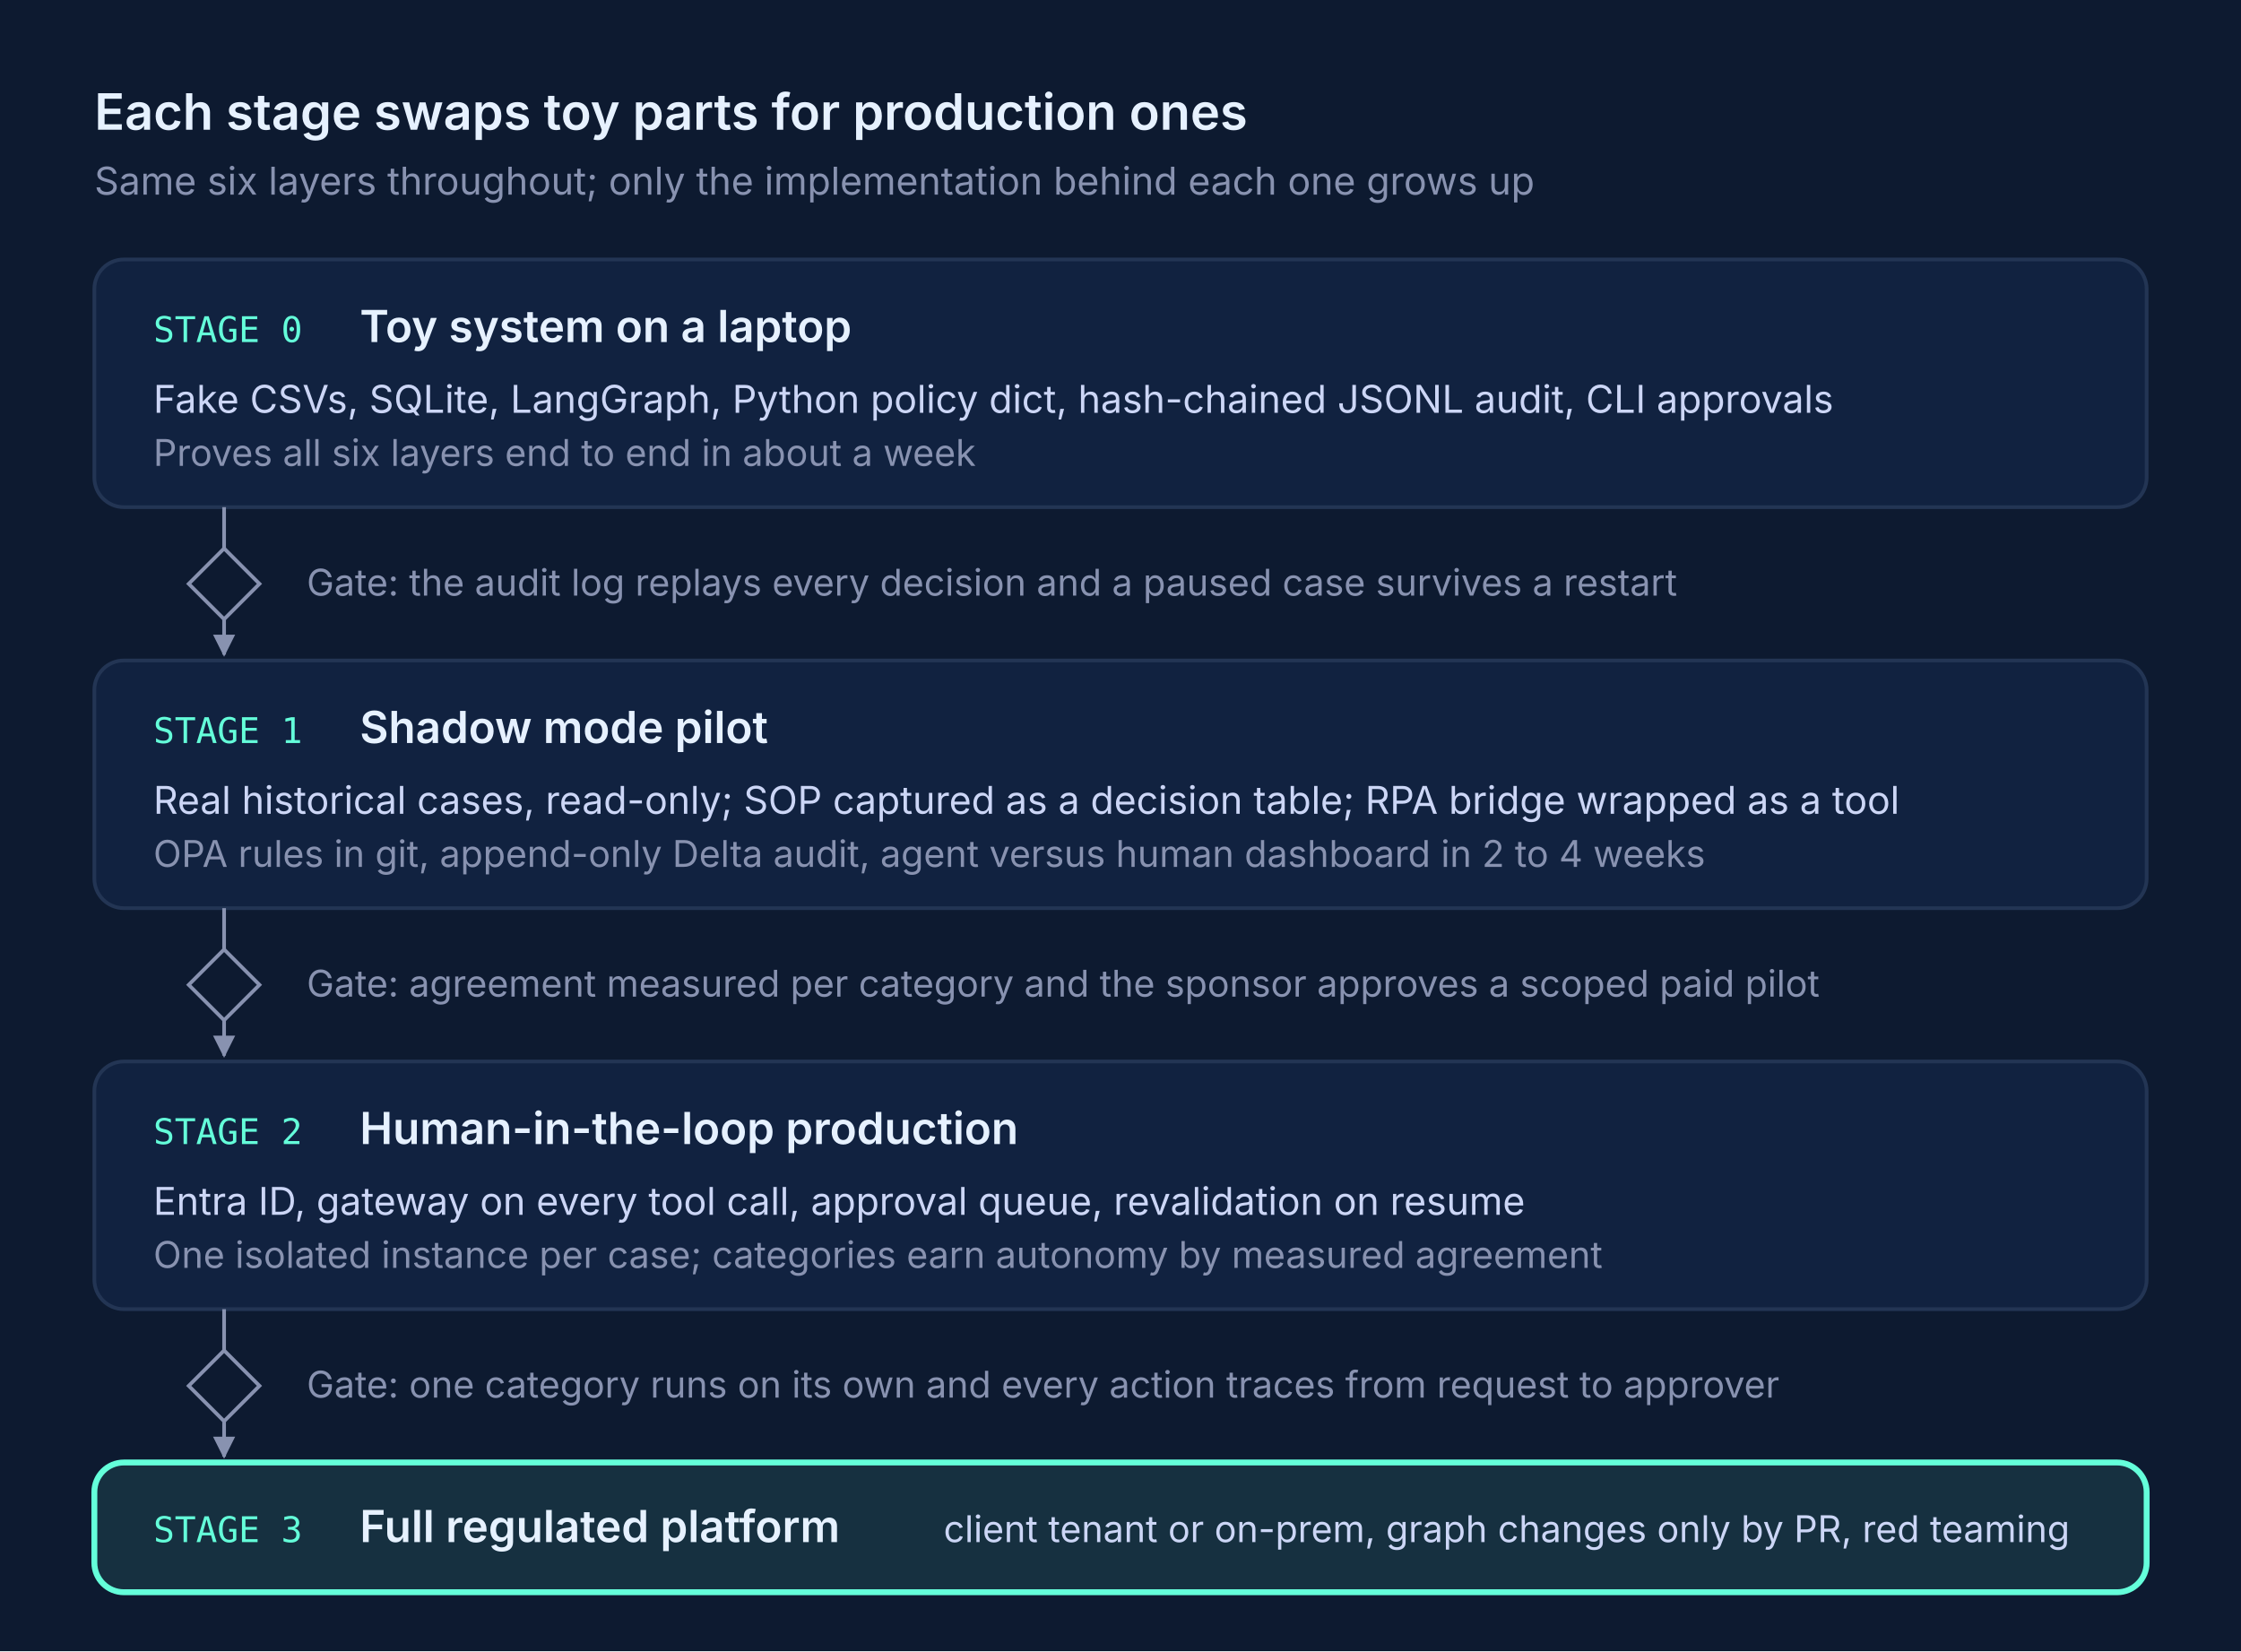
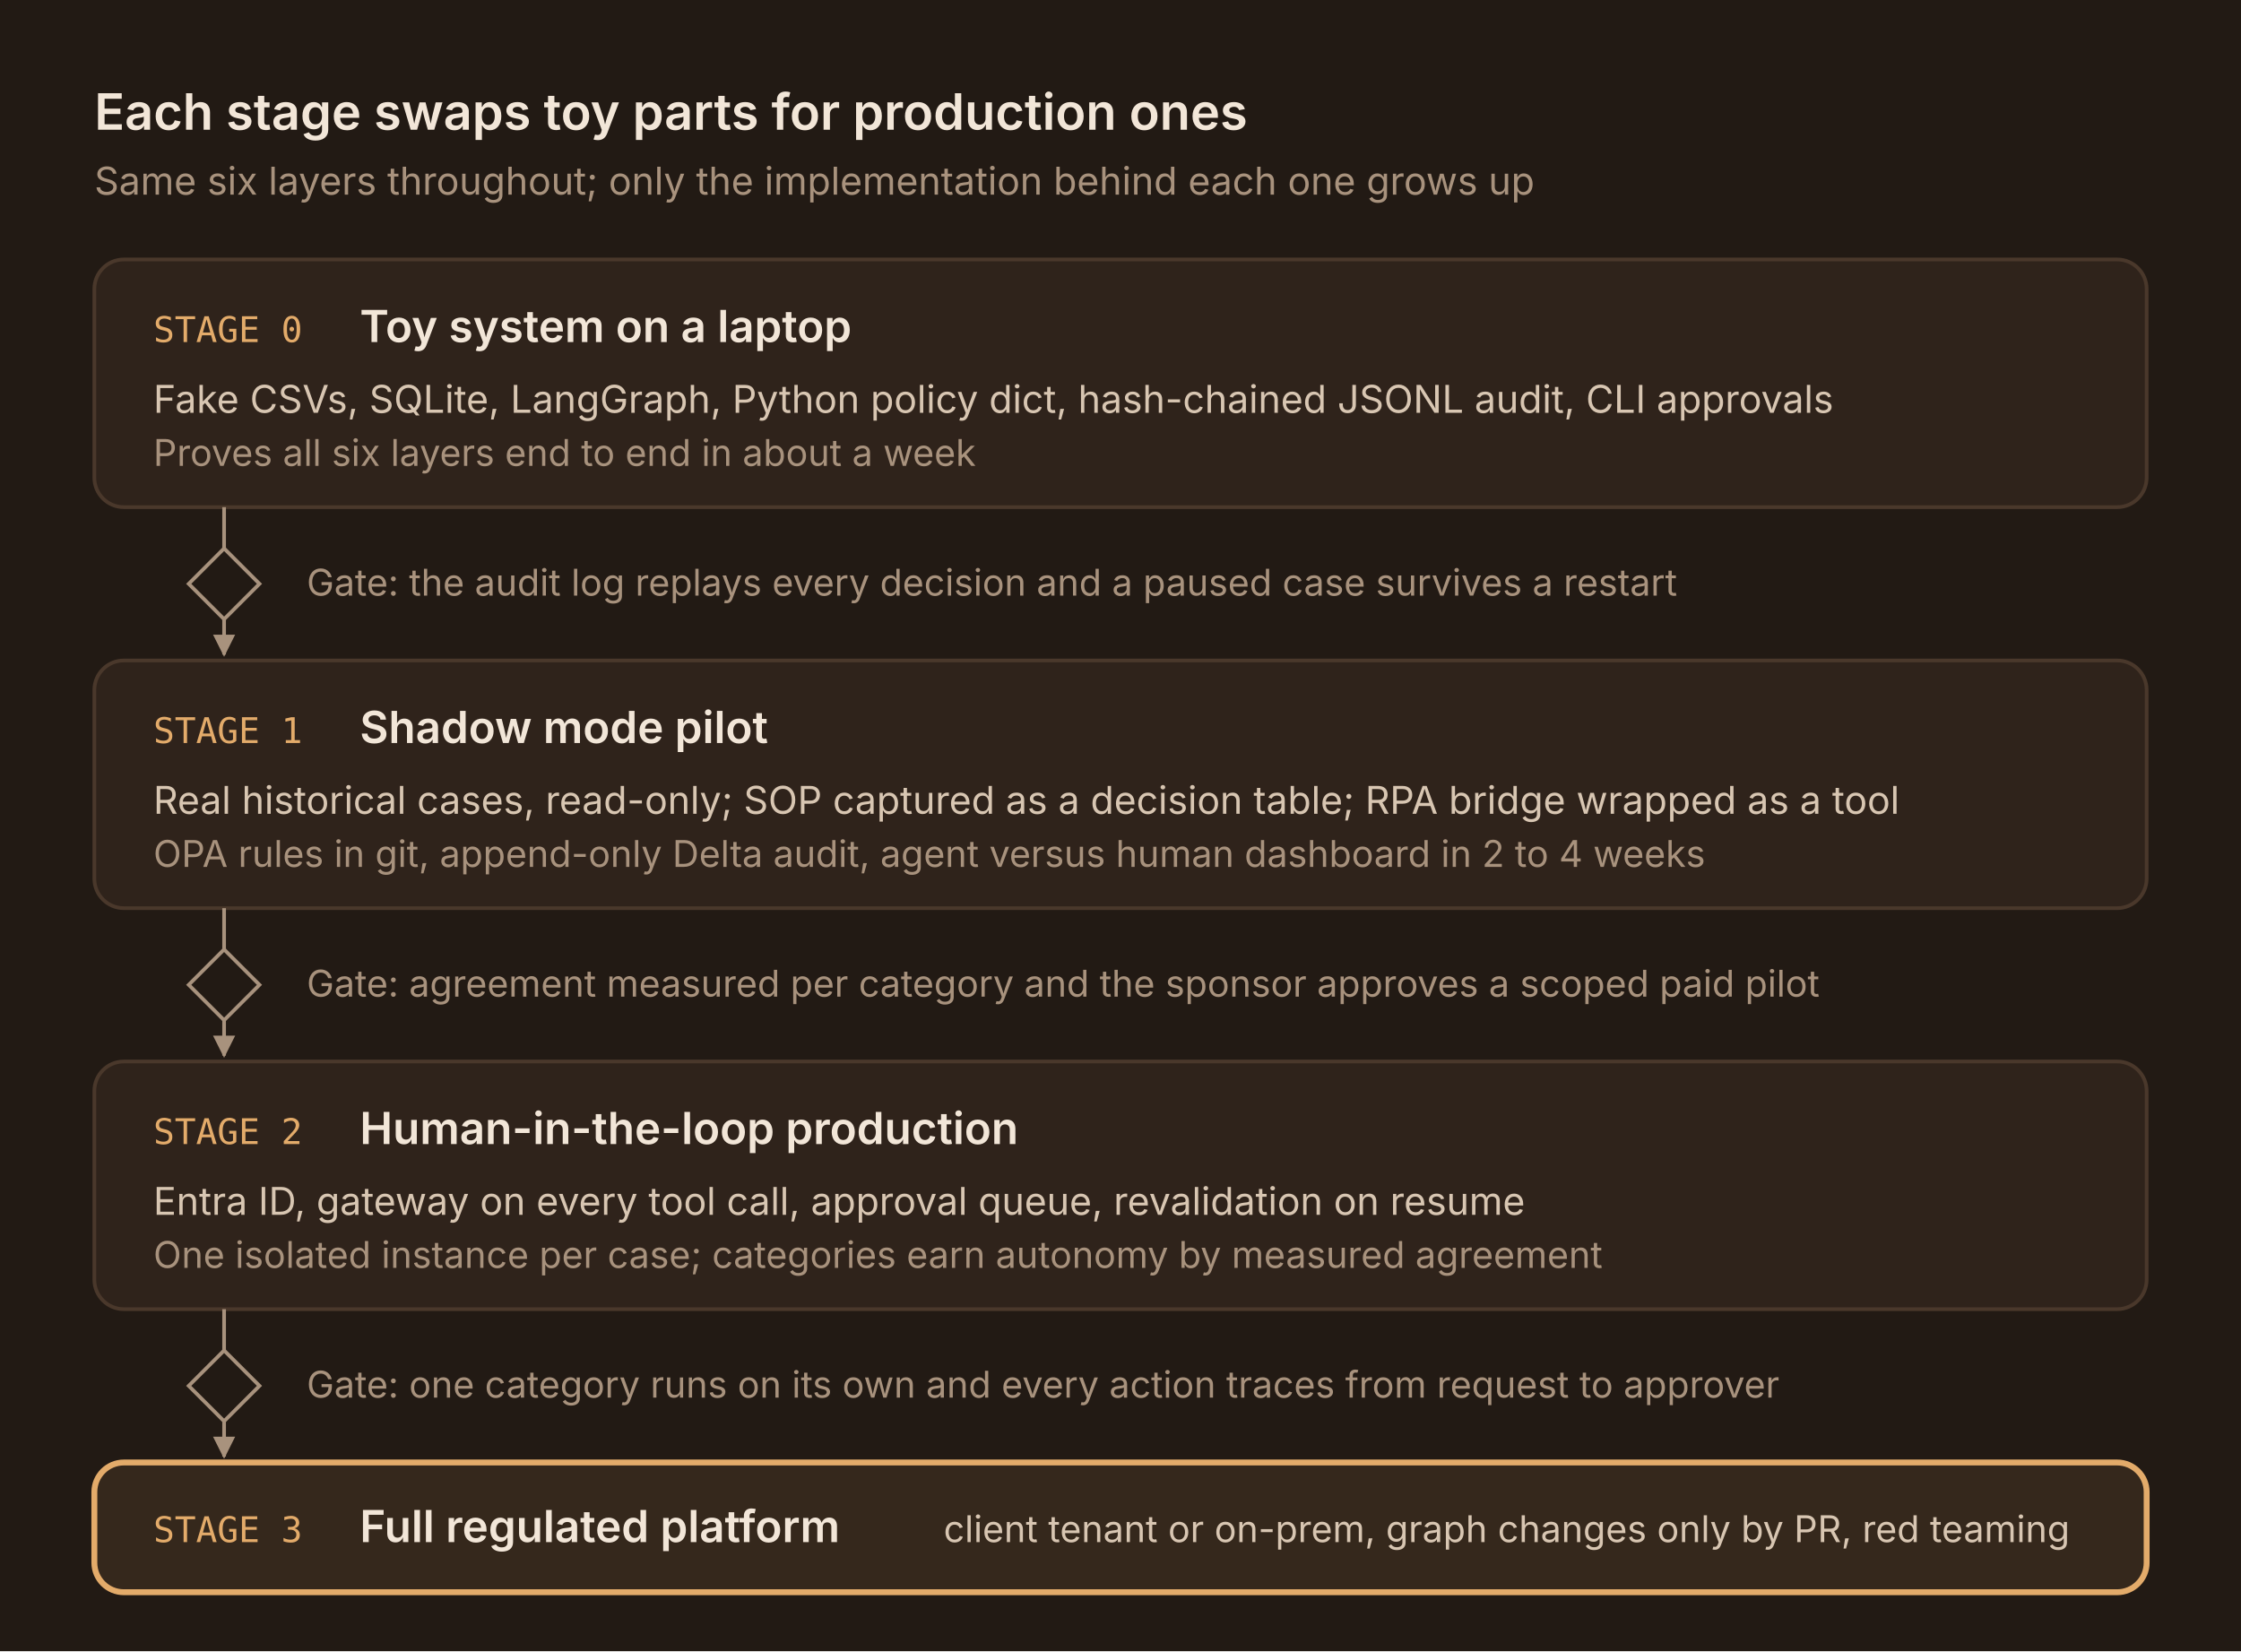
<svg xmlns="http://www.w3.org/2000/svg" viewBox="0 0 760 560" role="img" aria-label="Each stage swaps toy parts for production ones behind the same interfaces" font-family="Inter, ui-sans-serif, system-ui, -apple-system, Segoe UI, sans-serif">
-   <rect width="760" height="560" fill="#0d1a30" />
+   <rect width="760" height="560" fill="#221a14" />
  <defs>
    <marker id="a" viewBox="0 0 10 10" refX="9" refY="5" markerWidth="6" markerHeight="6" orient="auto-start-reverse">
-       <path d="M0 0L10 5L0 10z" fill="#8892b0" />
+       <path d="M0 0L10 5L0 10z" fill="#a8927d" />
    </marker>
  </defs>
-   <text x="32" y="44" font-size="17" font-weight="600" fill="#e6f1ff">Each stage swaps toy parts for production ones</text>
-   <text x="32" y="66" font-size="13" fill="#8892b0">Same six layers throughout; only the implementation behind each one grows up</text>
+   <text x="32" y="44" font-size="17" font-weight="600" fill="#f2e6d8">Each stage swaps toy parts for production ones</text>
+   <text x="32" y="66" font-size="13" fill="#a8927d">Same six layers throughout; only the implementation behind each one grows up</text>
  <g>
-     <rect x="32" y="88" width="696" height="84" rx="10" fill="#112240" stroke="#233554" stroke-width="1.25" />
-     <text x="52" y="116" font-size="12" font-family="ui-monospace, Menlo, monospace" fill="#64ffda">STAGE 0</text>
-     <text x="122" y="116" font-size="15" font-weight="600" fill="#e6f1ff">Toy system on a laptop</text>
-     <text x="52" y="140" font-size="13" fill="#ccd6f6">Fake CSVs, SQLite, LangGraph, Python policy dict, hash-chained JSONL audit, CLI approvals</text>
-     <text x="52" y="158" font-size="12.5" fill="#8892b0">Proves all six layers end to end in about a week</text>
+     <rect x="32" y="88" width="696" height="84" rx="10" fill="#2f231b" stroke="#4a382b" stroke-width="1.25" />
+     <text x="52" y="116" font-size="12" font-family="ui-monospace, Menlo, monospace" fill="#e3ab6a">STAGE 0</text>
+     <text x="122" y="116" font-size="15" font-weight="600" fill="#f2e6d8">Toy system on a laptop</text>
+     <text x="52" y="140" font-size="13" fill="#d8c6b2">Fake CSVs, SQLite, LangGraph, Python policy dict, hash-chained JSONL audit, CLI approvals</text>
+     <text x="52" y="158" font-size="12.5" fill="#a8927d">Proves all six layers end to end in about a week</text>
  </g>
-   <g fill="none" stroke="#8892b0" stroke-width="1.25">
+   <g fill="none" stroke="#a8927d" stroke-width="1.25">
    <path d="M76 172V186" />
    <polygon points="64,198 76,186 88,198 76,210" />
    <path d="M76 210V222" marker-end="url(#a)" />
  </g>
-   <text x="104" y="202" font-size="12.5" fill="#8892b0">Gate: the audit log replays every decision and a paused case survives a restart</text>
+   <text x="104" y="202" font-size="12.5" fill="#a8927d">Gate: the audit log replays every decision and a paused case survives a restart</text>
  <g>
-     <rect x="32" y="224" width="696" height="84" rx="10" fill="#112240" stroke="#233554" stroke-width="1.25" />
-     <text x="52" y="252" font-size="12" font-family="ui-monospace, Menlo, monospace" fill="#64ffda">STAGE 1</text>
-     <text x="122" y="252" font-size="15" font-weight="600" fill="#e6f1ff">Shadow mode pilot</text>
-     <text x="52" y="276" font-size="13" fill="#ccd6f6">Real historical cases, read-only; SOP captured as a decision table; RPA bridge wrapped as a tool</text>
-     <text x="52" y="294" font-size="12.5" fill="#8892b0">OPA rules in git, append-only Delta audit, agent versus human dashboard in 2 to 4 weeks</text>
+     <rect x="32" y="224" width="696" height="84" rx="10" fill="#2f231b" stroke="#4a382b" stroke-width="1.25" />
+     <text x="52" y="252" font-size="12" font-family="ui-monospace, Menlo, monospace" fill="#e3ab6a">STAGE 1</text>
+     <text x="122" y="252" font-size="15" font-weight="600" fill="#f2e6d8">Shadow mode pilot</text>
+     <text x="52" y="276" font-size="13" fill="#d8c6b2">Real historical cases, read-only; SOP captured as a decision table; RPA bridge wrapped as a tool</text>
+     <text x="52" y="294" font-size="12.5" fill="#a8927d">OPA rules in git, append-only Delta audit, agent versus human dashboard in 2 to 4 weeks</text>
  </g>
-   <g fill="none" stroke="#8892b0" stroke-width="1.25">
+   <g fill="none" stroke="#a8927d" stroke-width="1.25">
    <path d="M76 308V322" />
    <polygon points="64,334 76,322 88,334 76,346" />
    <path d="M76 346V358" marker-end="url(#a)" />
  </g>
-   <text x="104" y="338" font-size="12.5" fill="#8892b0">Gate: agreement measured per category and the sponsor approves a scoped paid pilot</text>
+   <text x="104" y="338" font-size="12.5" fill="#a8927d">Gate: agreement measured per category and the sponsor approves a scoped paid pilot</text>
  <g>
-     <rect x="32" y="360" width="696" height="84" rx="10" fill="#112240" stroke="#233554" stroke-width="1.25" />
-     <text x="52" y="388" font-size="12" font-family="ui-monospace, Menlo, monospace" fill="#64ffda">STAGE 2</text>
-     <text x="122" y="388" font-size="15" font-weight="600" fill="#e6f1ff">Human-in-the-loop production</text>
-     <text x="52" y="412" font-size="13" fill="#ccd6f6">Entra ID, gateway on every tool call, approval queue, revalidation on resume</text>
-     <text x="52" y="430" font-size="12.5" fill="#8892b0">One isolated instance per case; categories earn autonomy by measured agreement</text>
+     <rect x="32" y="360" width="696" height="84" rx="10" fill="#2f231b" stroke="#4a382b" stroke-width="1.25" />
+     <text x="52" y="388" font-size="12" font-family="ui-monospace, Menlo, monospace" fill="#e3ab6a">STAGE 2</text>
+     <text x="122" y="388" font-size="15" font-weight="600" fill="#f2e6d8">Human-in-the-loop production</text>
+     <text x="52" y="412" font-size="13" fill="#d8c6b2">Entra ID, gateway on every tool call, approval queue, revalidation on resume</text>
+     <text x="52" y="430" font-size="12.5" fill="#a8927d">One isolated instance per case; categories earn autonomy by measured agreement</text>
  </g>
-   <g fill="none" stroke="#8892b0" stroke-width="1.25">
+   <g fill="none" stroke="#a8927d" stroke-width="1.25">
    <path d="M76 444V458" />
    <polygon points="64,470 76,458 88,470 76,482" />
    <path d="M76 482V494" marker-end="url(#a)" />
  </g>
-   <text x="104" y="474" font-size="12.5" fill="#8892b0">Gate: one category runs on its own and every action traces from request to approver</text>
+   <text x="104" y="474" font-size="12.5" fill="#a8927d">Gate: one category runs on its own and every action traces from request to approver</text>
  <g>
-     <rect x="32" y="496" width="696" height="44" rx="10" fill="#64ffda" fill-opacity="0.1" stroke="#64ffda" stroke-width="2" />
-     <text x="52" y="523" font-size="12" font-family="ui-monospace, Menlo, monospace" fill="#64ffda">STAGE 3</text>
-     <text x="122" y="523" font-size="15" font-weight="600" fill="#e6f1ff">Full regulated platform</text>
-     <text x="320" y="523" font-size="12.5" fill="#ccd6f6">client tenant or on-prem, graph changes only by PR, red teaming</text>
+     <rect x="32" y="496" width="696" height="44" rx="10" fill="#e3ab6a" fill-opacity="0.1" stroke="#e3ab6a" stroke-width="2" />
+     <text x="52" y="523" font-size="12" font-family="ui-monospace, Menlo, monospace" fill="#e3ab6a">STAGE 3</text>
+     <text x="122" y="523" font-size="15" font-weight="600" fill="#f2e6d8">Full regulated platform</text>
+     <text x="320" y="523" font-size="12.5" fill="#d8c6b2">client tenant or on-prem, graph changes only by PR, red teaming</text>
  </g>
</svg>
